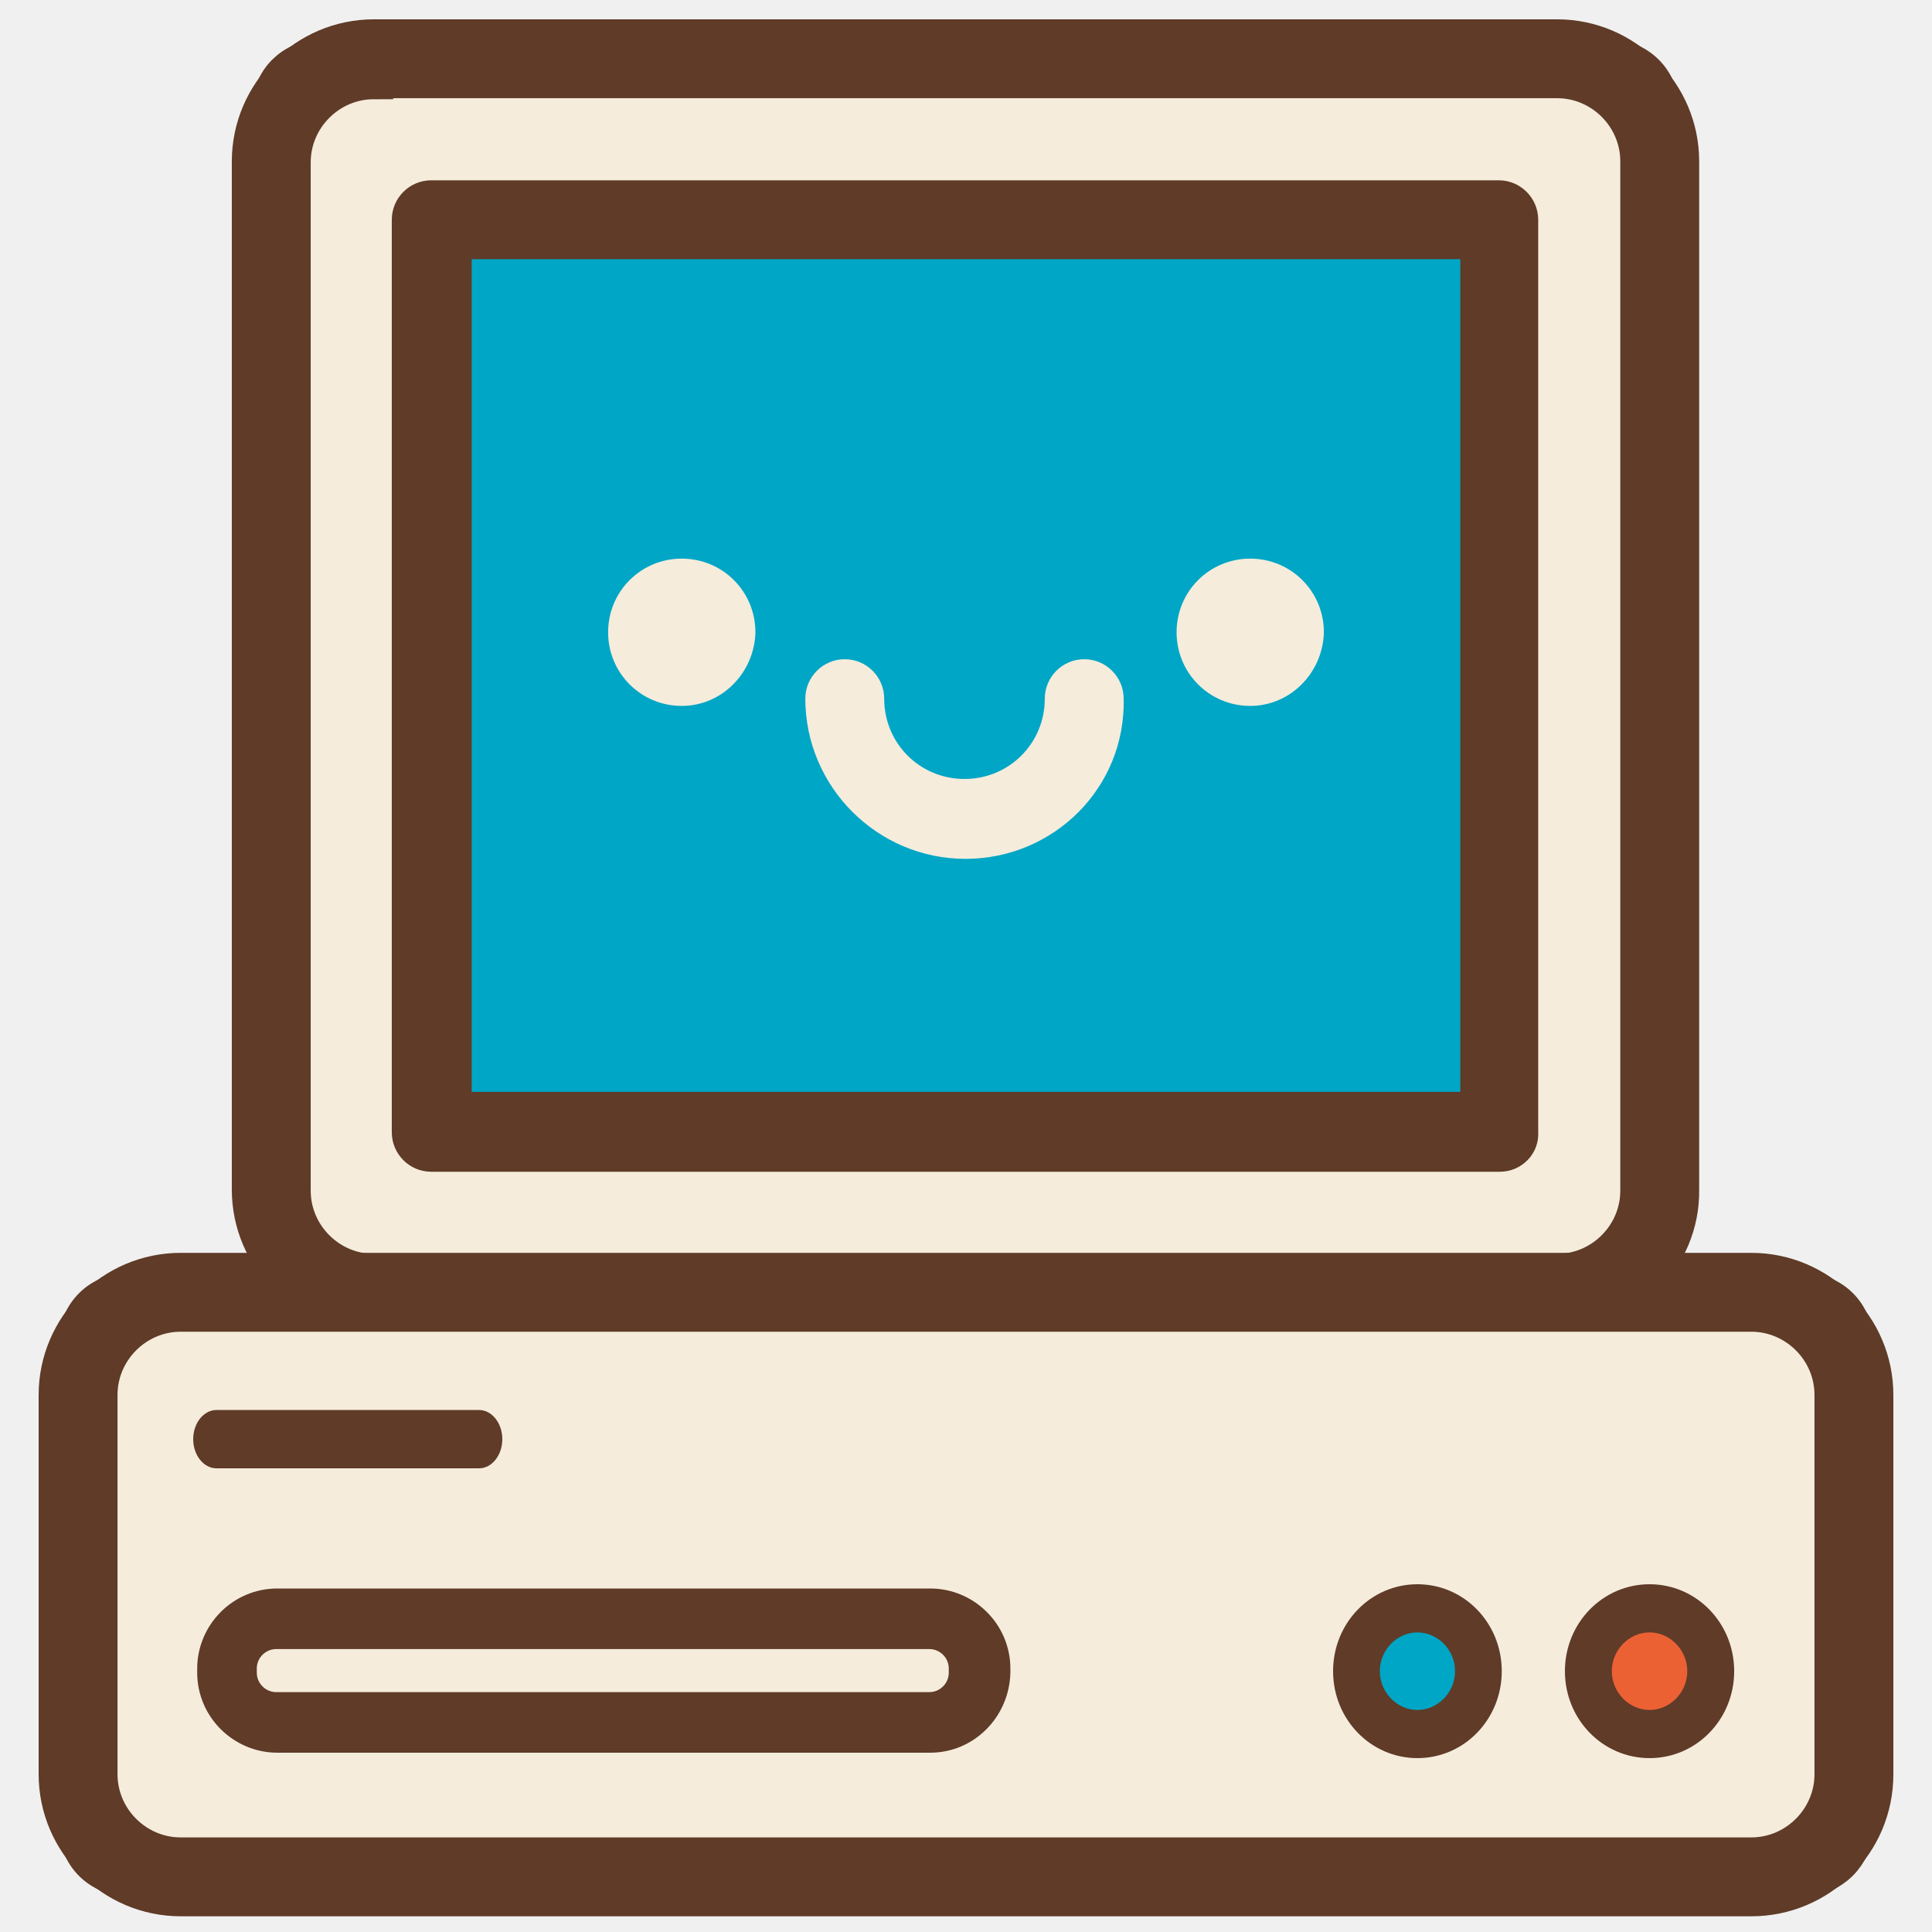
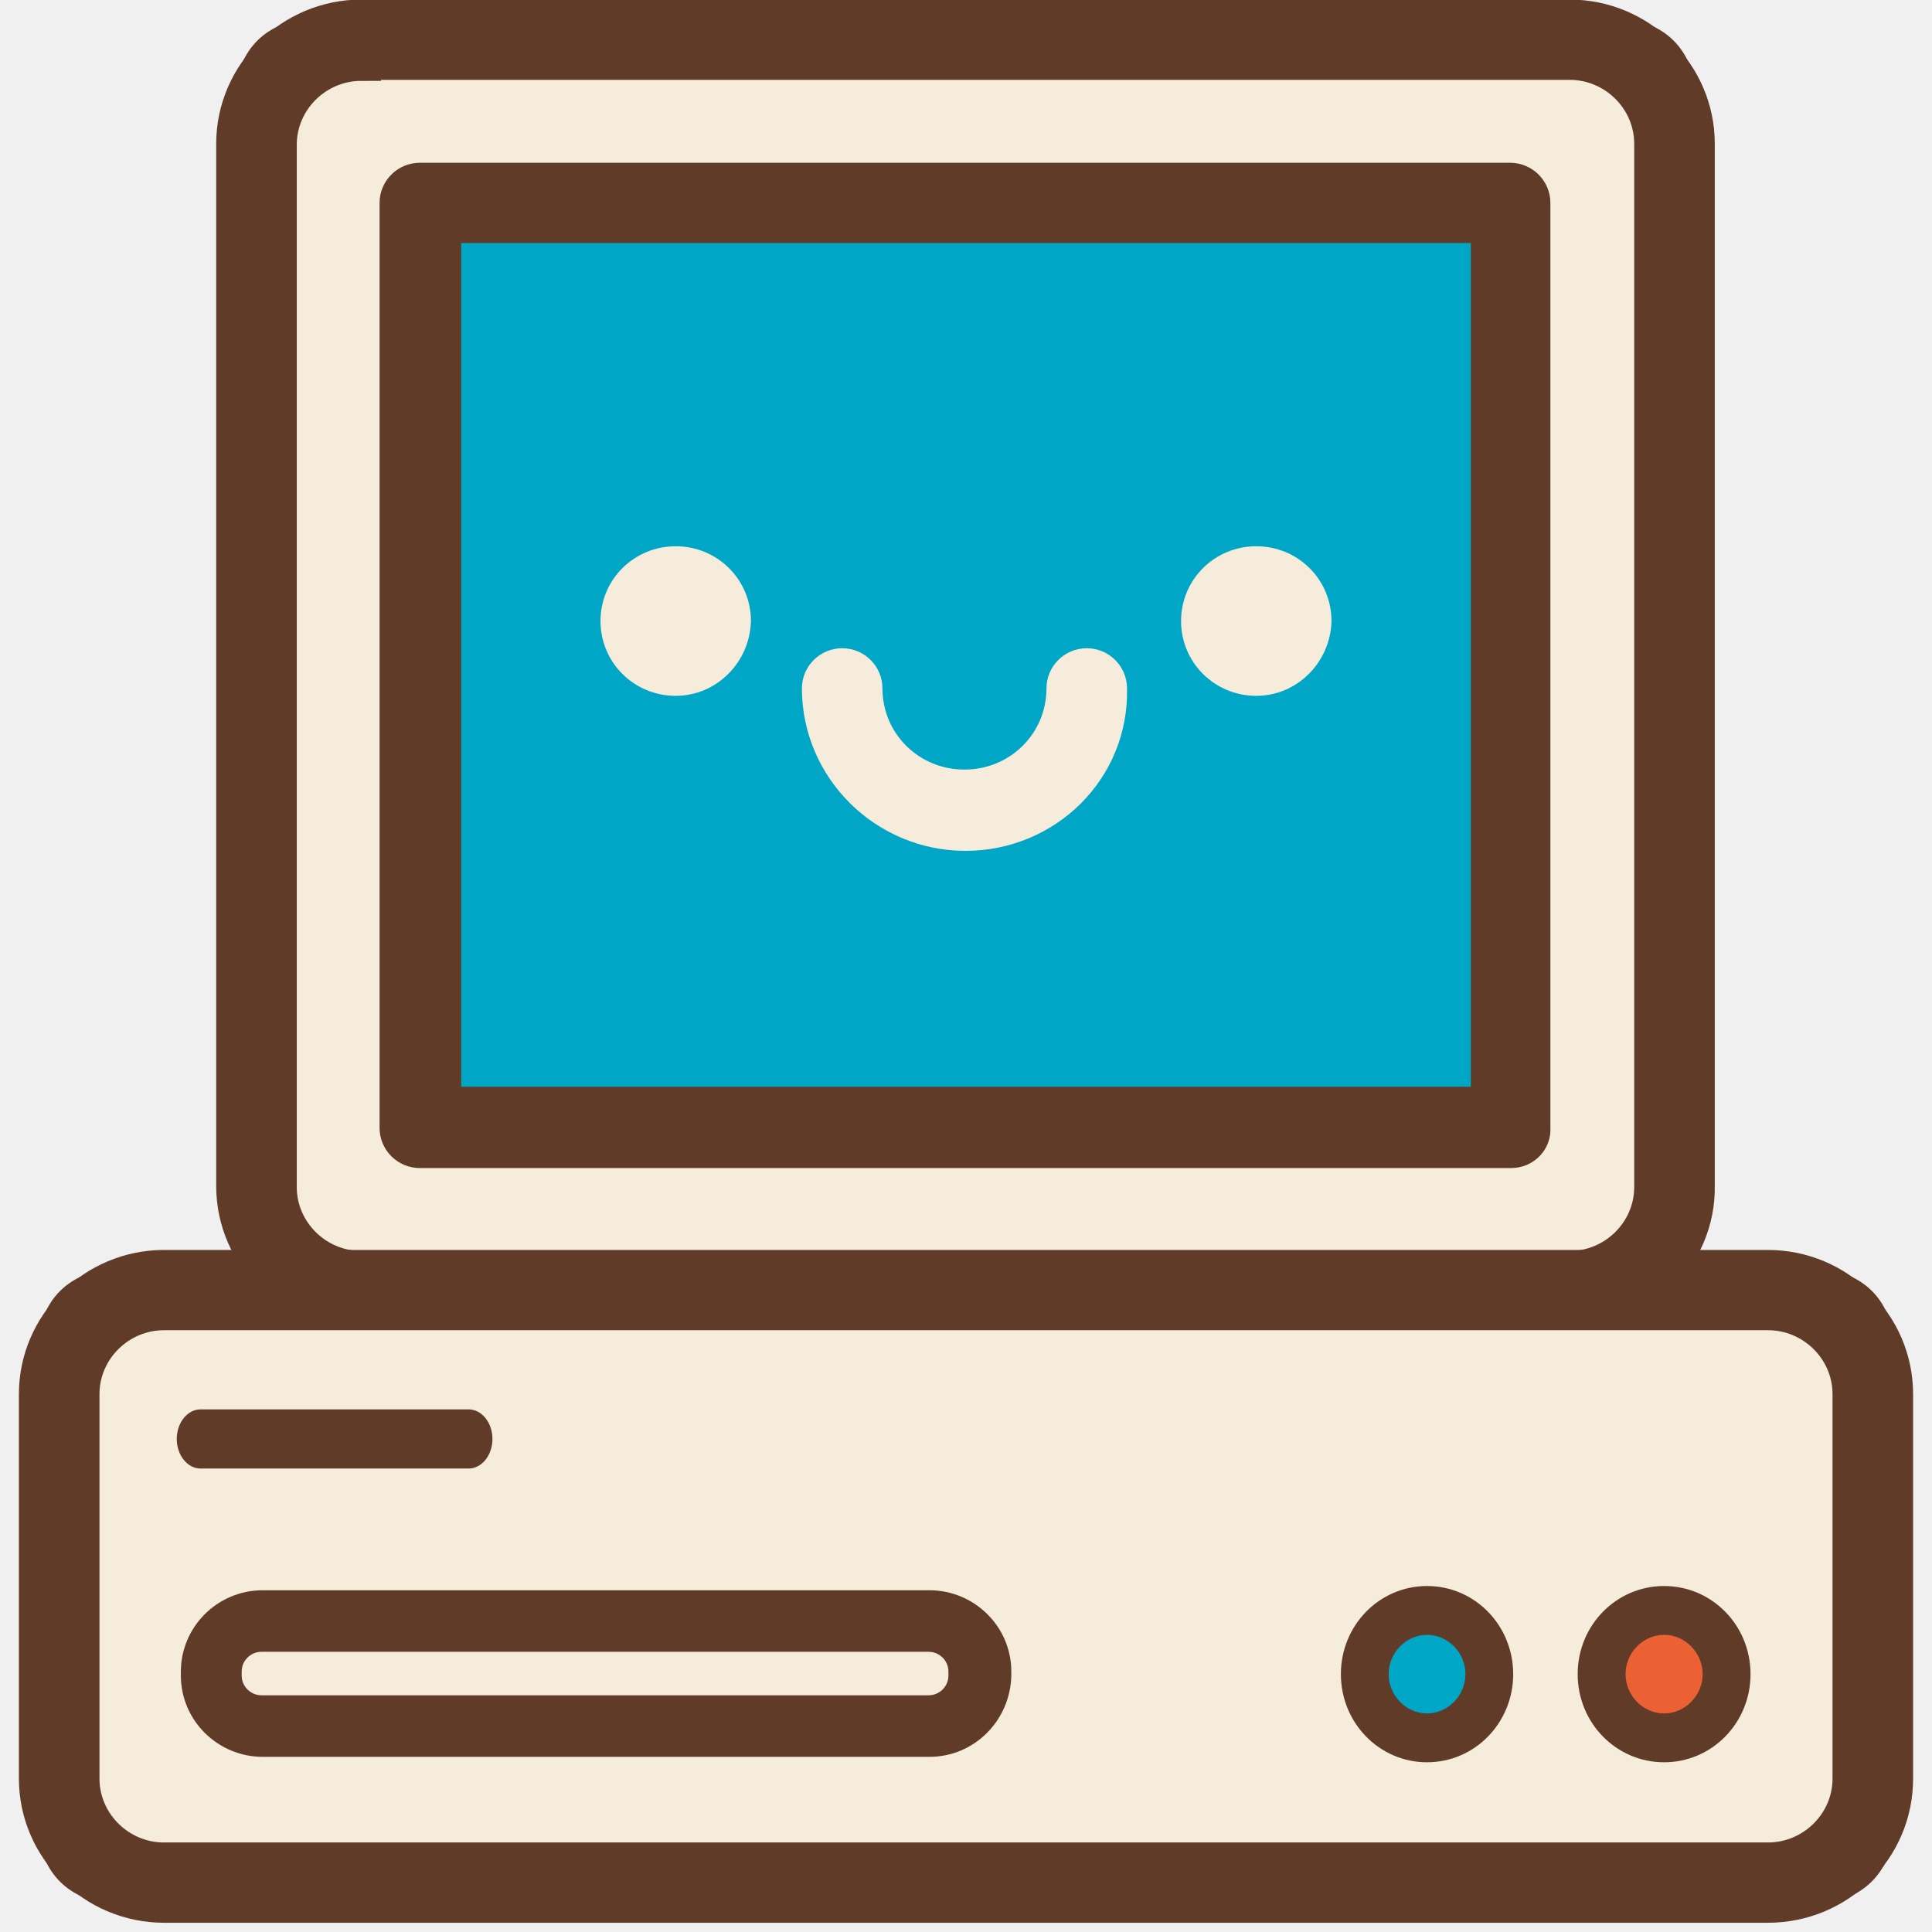
<svg xmlns="http://www.w3.org/2000/svg" width="100" height="100" viewBox="0 0 100 100" fill="none">
-   <path d="M83.303 66.889H16.644C15.186 66.889 14.04 65.743 14.04 64.285V5.645C14.04 4.187 15.186 3.042 16.644 3.042H83.303C84.762 3.042 85.907 4.187 85.907 5.645V64.285C85.907 65.743 84.762 66.889 83.303 66.889Z" fill="#F5ECDC" stroke="#5F3B28" stroke-width="2" />
-   <path d="M80.596 67.93H19.352C15.863 67.93 12.999 65.066 12.999 61.577V8.353C12.999 4.864 15.863 2 19.352 2H80.596C84.085 2 86.949 4.864 86.949 8.353V61.577C87.001 65.066 84.137 67.93 80.596 67.93ZM19.352 4.135C17.009 4.135 15.082 6.062 15.082 8.406V61.629C15.082 63.972 17.009 65.899 19.352 65.899H80.596C82.939 65.899 84.866 63.972 84.866 61.629V8.353C84.866 6.01 82.939 4.083 80.596 4.083H19.352V4.135Z" fill="#5F3B28" stroke="#5F3B28" stroke-width="2" />
-   <path d="M77.575 11.374H22.321V58.608H77.575V11.374Z" fill="#00A6C5" stroke="#5F3B28" stroke-width="2" />
-   <path d="M77.627 59.65H22.321C21.748 59.65 21.279 59.181 21.279 58.608V11.374C21.279 10.801 21.748 10.332 22.321 10.332H77.575C78.148 10.332 78.617 10.801 78.617 11.374V58.608C78.669 59.181 78.2 59.65 77.627 59.65ZM23.415 57.515H76.586V12.415H23.415V57.515Z" fill="#5F3B28" stroke="#5F3B28" stroke-width="2" />
-   <path d="M93.355 97.146H6.645C5.187 97.146 4.042 96 4.042 94.542V69.493C4.042 68.034 5.187 66.889 6.645 66.889H93.355C94.813 66.889 95.958 68.034 95.958 69.493V94.542C95.958 96 94.761 97.146 93.355 97.146Z" fill="#F5ECDC" stroke="#5F3B28" stroke-width="2" />
-   <path d="M90.647 98.187H9.353C5.864 98.187 3 95.323 3 91.834V72.201C3 68.711 5.864 65.847 9.353 65.847H90.647C94.136 65.847 97 68.711 97 72.201V91.834C97 95.375 94.136 98.187 90.647 98.187ZM9.353 67.93C7.01 67.93 5.083 69.857 5.083 72.201V91.834C5.083 94.177 7.01 96.104 9.353 96.104H90.647C92.99 96.104 94.917 94.177 94.917 91.834V72.201C94.917 69.857 92.99 67.93 90.647 67.93H9.353Z" fill="#5F3B28" stroke="#5F3B28" stroke-width="2" />
-   <path d="M48.151 90.219H14.353C12.374 90.219 10.707 88.605 10.707 86.574V86.366C10.707 84.387 12.322 82.72 14.353 82.72H48.151C50.13 82.72 51.797 84.335 51.797 86.366V86.574C51.745 88.605 50.13 90.219 48.151 90.219ZM14.301 84.855C13.468 84.855 12.791 85.532 12.791 86.366V86.574C12.791 87.407 13.468 88.084 14.301 88.084H48.099C48.932 88.084 49.609 87.407 49.609 86.574V86.366C49.609 85.532 48.932 84.855 48.099 84.855H14.301Z" fill="#5F3B28" stroke="#5F3B28" />
-   <path d="M85.38 89.723C87.113 89.723 88.518 88.28 88.518 86.5C88.518 84.72 87.113 83.277 85.38 83.277C83.648 83.277 82.243 84.72 82.243 86.5C82.243 88.28 83.648 89.723 85.38 89.723Z" fill="#EB6134" />
-   <path d="M85.381 91C82.954 91 81 88.993 81 86.5C81 84.007 82.954 82 85.381 82C87.808 82 89.761 84.007 89.761 86.5C89.761 88.993 87.808 91 85.381 91ZM85.381 84.493C84.315 84.493 83.427 85.405 83.427 86.5C83.427 87.595 84.315 88.507 85.381 88.507C86.446 88.507 87.334 87.595 87.334 86.5C87.334 85.405 86.446 84.493 85.381 84.493Z" fill="#5F3B28" />
-   <path d="M76.493 86.5C76.493 88.263 75.077 89.723 73.366 89.723C71.655 89.723 70.239 88.263 70.239 86.5C70.239 84.737 71.655 83.277 73.366 83.277C75.077 83.277 76.493 84.737 76.493 86.5Z" fill="#00A6C5" />
-   <path d="M73.366 91C70.947 91 69 88.993 69 86.5C69 84.007 70.947 82 73.366 82C75.785 82 77.731 84.007 77.731 86.5C77.731 88.993 75.785 91 73.366 91ZM73.366 84.493C72.304 84.493 71.419 85.405 71.419 86.5C71.419 87.595 72.304 88.507 73.366 88.507C74.428 88.507 75.313 87.595 75.313 86.5C75.313 85.405 74.428 84.493 73.366 84.493Z" fill="#5F3B28" />
-   <path d="M24.797 76H11.203C10.541 76 10 75.321 10 74.491C10 73.661 10.541 72.982 11.203 72.982H24.797C25.459 72.982 26 73.661 26 74.491C26 75.321 25.459 76 24.797 76Z" fill="#5F3B28" />
-   <path d="M42.183 36.163C42.183 40.449 45.688 43.954 49.974 43.954C54.253 43.954 57.769 40.506 57.661 36.156C57.657 35.31 56.966 34.621 56.119 34.621C55.27 34.621 54.578 35.314 54.578 36.163C54.578 38.751 52.51 40.819 49.922 40.819C47.334 40.819 45.266 38.751 45.266 36.163C45.266 35.314 44.574 34.621 43.725 34.621C42.876 34.621 42.183 35.314 42.183 36.163Z" fill="#F5ECDC" stroke="#F5ECDC" />
-   <path d="M64.712 34.944C65.925 34.944 66.93 33.939 66.93 32.726C66.93 31.512 65.925 30.507 64.712 30.507C63.498 30.507 62.493 31.512 62.493 32.726C62.493 33.939 63.498 34.944 64.712 34.944Z" fill="#F5ECDC" stroke="#F5ECDC" />
-   <path d="M68.024 32.742L68.024 32.734V32.726C68.024 30.887 66.55 29.414 64.712 29.414C62.873 29.414 61.4 30.887 61.4 32.726C61.4 34.564 62.873 36.038 64.712 36.038C66.507 36.038 67.963 34.559 68.024 32.742ZM64.535 32.726C64.535 32.637 64.623 32.549 64.712 32.549C64.741 32.549 64.77 32.558 64.805 32.594C64.837 32.629 64.869 32.684 64.886 32.754C64.87 32.832 64.791 32.903 64.712 32.903C64.623 32.903 64.535 32.814 64.535 32.726Z" fill="#F5ECDC" stroke="#F5ECDC" />
-   <path d="M33.069 32.726C33.069 33.939 34.074 34.944 35.288 34.944C36.501 34.944 37.507 33.939 37.507 32.726C37.507 31.512 36.501 30.507 35.288 30.507C34.012 30.507 33.069 31.522 33.069 32.726Z" fill="#F5ECDC" stroke="#F5ECDC" />
-   <path d="M38.6 32.742L38.6 32.734V32.726C38.6 30.887 37.127 29.414 35.288 29.414C33.45 29.414 31.976 30.887 31.976 32.726C31.976 34.564 33.45 36.038 35.288 36.038C37.083 36.038 38.539 34.559 38.6 32.742ZM35.111 32.726C35.111 32.637 35.2 32.549 35.288 32.549C35.317 32.549 35.346 32.558 35.381 32.594C35.413 32.629 35.445 32.684 35.462 32.754C35.446 32.832 35.367 32.903 35.288 32.903C35.2 32.903 35.111 32.814 35.111 32.726Z" fill="#F5ECDC" stroke="#F5ECDC" />
+   <g clip-path="url(#clip0_36_6459)">
+     <path d="M84.012 66.774H15.935C14.445 66.774 13.275 65.613 13.275 64.135V4.695C13.275 3.217 14.445 2.056 15.935 2.056H84.012C85.501 2.056 86.671 3.217 86.671 4.695V64.135C86.671 65.613 85.501 66.774 84.012 66.774Z" fill="#F5ECDC" stroke="#5F3B28" stroke-width="2.043" />
+     <path d="M81.247 67.83H18.7C15.137 67.83 12.212 64.927 12.212 61.39V7.44C12.212 3.903 15.137 1 18.7 1H81.247C84.81 1 87.735 3.903 87.735 7.44V61.39C87.788 64.927 84.863 67.83 81.247 67.83ZM18.7 3.164C16.307 3.164 14.339 5.117 14.339 7.493V61.443C14.339 63.818 16.307 65.771 18.7 65.771H81.247C83.64 65.771 85.608 63.818 85.608 61.443V7.44C85.608 5.065 83.64 3.112 81.247 3.112H18.7V3.164Z" fill="#5F3B28" stroke="#5F3B28" stroke-width="2.043" />
+     <path d="M78.162 10.502H21.732V58.381H78.162V10.502Z" fill="#00A6C5" stroke="#5F3B28" stroke-width="2.043" />
+     <path d="M78.215 59.437H21.732C21.147 59.437 20.668 58.962 20.668 58.381V10.502C20.668 9.921 21.147 9.446 21.732 9.446H78.162C78.747 9.446 79.226 9.921 79.226 10.502V58.381C79.279 58.962 78.8 59.437 78.215 59.437ZM22.849 57.272H77.151V11.558H22.849V57.272Z" fill="#5F3B28" stroke="#5F3B28" stroke-width="2.043" />
+     <path d="M94.277 97.444H5.723C4.234 97.444 3.064 96.283 3.064 94.805V69.414C3.064 67.936 4.234 66.774 5.723 66.774H94.277C95.766 66.774 96.936 67.936 96.936 69.414V94.805C96.936 96.283 95.713 97.444 94.277 97.444Z" fill="#F5ECDC" stroke="#5F3B28" stroke-width="2.043" />
+     <path d="M91.511 98.5H8.489C4.925 98.5 2 95.597 2 92.06V72.159C2 68.622 4.925 65.719 8.489 65.719H91.511C95.075 65.719 98 68.622 98 72.159V92.06C98 95.649 95.075 98.5 91.511 98.5ZM8.489 67.83C6.095 67.83 4.127 69.783 4.127 72.159V92.06C4.127 94.435 6.095 96.388 8.489 96.388H91.511C93.905 96.388 95.873 94.435 95.873 92.06V72.159C95.873 69.783 93.905 67.83 91.511 67.83H8.489Z" fill="#5F3B28" stroke="#5F3B28" stroke-width="2.043" />
+     <path d="M48.112 90.423H13.595C11.573 90.423 9.872 88.787 9.872 86.728V86.517C9.872 84.511 11.52 82.822 13.595 82.822H48.112C50.133 82.822 51.835 84.458 51.835 86.517V86.728C51.782 88.787 50.133 90.423 48.112 90.423ZM13.541 84.986C12.69 84.986 11.999 85.672 11.999 86.517V86.728C11.999 87.573 12.69 88.259 13.541 88.259H48.059C48.91 88.259 49.601 87.573 49.601 86.728V86.517C49.601 85.672 48.91 84.986 48.059 84.986H13.541Z" fill="#5F3B28" stroke="#5F3B28" stroke-width="1.021" />
+     <path d="M86.133 89.92C87.903 89.92 89.338 88.457 89.338 86.653C89.338 84.849 87.903 83.386 86.133 83.386C84.364 83.386 82.929 84.849 82.929 86.653C82.929 88.457 84.364 89.92 86.133 89.92Z" fill="#EB6134" />
+     <path d="M86.133 91.215C83.655 91.215 81.66 89.18 81.66 86.653C81.66 84.126 83.655 82.092 86.133 82.092C88.612 82.092 90.607 84.126 90.607 86.653C90.607 89.18 88.612 91.215 86.133 91.215ZM86.133 84.619C85.045 84.619 84.138 85.544 84.138 86.653C84.138 87.763 85.045 88.687 86.133 88.687C87.222 88.687 88.129 87.763 88.129 86.653C88.129 85.544 87.222 84.619 86.133 84.619Z" fill="#5F3B28" />
+     <path d="M77.056 86.653C77.056 88.441 75.61 89.92 73.863 89.92C72.116 89.92 70.67 88.441 70.67 86.653C70.67 84.866 72.116 83.386 73.863 83.386C75.61 83.386 77.056 84.866 77.056 86.653Z" fill="#00A6C5" />
+     <path d="M73.863 91.215C71.393 91.215 69.404 89.18 69.404 86.653C69.404 84.126 71.393 82.092 73.863 82.092C76.333 82.092 78.322 84.126 78.322 86.653C78.322 89.18 76.333 91.215 73.863 91.215ZM73.863 84.619C72.778 84.619 71.875 85.544 71.875 86.653C71.875 87.763 72.778 88.687 73.863 88.687C74.947 88.687 75.851 87.763 75.851 86.653C75.851 85.544 74.947 84.619 73.863 84.619Z" fill="#5F3B28" />
+     <path d="M24.261 76.01H10.377C9.702 76.01 9.149 75.322 9.149 74.48C9.149 73.639 9.702 72.95 10.377 72.95H24.261C24.936 72.95 25.489 73.639 25.489 74.48C25.489 75.322 24.936 76.01 24.261 76.01Z" fill="#5F3B28" />
+     <path d="M42.017 35.629C42.017 39.98 45.6 43.53 49.973 43.53C54.34 43.53 57.934 40.038 57.824 35.622C57.82 34.759 57.11 34.063 56.249 34.063C55.386 34.063 54.675 34.763 54.675 35.629C54.675 38.247 52.567 40.344 49.92 40.344C47.273 40.344 45.165 38.247 45.165 35.629C45.165 34.763 44.455 34.063 43.591 34.063C42.728 34.063 42.017 34.763 42.017 35.629Z" fill="#F5ECDC" stroke="#F5ECDC" stroke-width="1.021" />
+     <path d="M65.025 34.398C66.261 34.398 67.291 33.381 67.291 32.145C67.291 30.909 66.261 29.892 65.025 29.892C63.789 29.892 62.759 30.909 62.759 32.145C62.759 33.381 63.789 34.398 65.025 34.398Z" fill="#F5ECDC" stroke="#F5ECDC" stroke-width="1.021" />
+     <path d="M68.407 32.162L68.407 32.154V32.145C68.407 30.276 66.899 28.784 65.025 28.784C63.151 28.784 61.642 30.276 61.642 32.145C61.642 34.014 63.151 35.506 65.025 35.506C66.855 35.506 68.345 34.009 68.407 32.162ZM64.844 32.145C64.844 32.109 64.86 32.065 64.899 32.026C64.939 31.987 64.985 31.97 65.025 31.97C65.056 31.97 65.086 31.98 65.121 32.016C65.153 32.05 65.185 32.105 65.202 32.174C65.196 32.203 65.18 32.235 65.15 32.264C65.111 32.303 65.064 32.321 65.025 32.321C64.985 32.321 64.939 32.303 64.899 32.264C64.86 32.225 64.844 32.181 64.844 32.145Z" fill="#F5ECDC" stroke="#F5ECDC" stroke-width="1.021" />
+     <path d="M32.709 32.145C32.709 33.381 33.739 34.398 34.975 34.398C36.211 34.398 37.241 33.381 37.241 32.145C37.241 30.909 36.211 29.892 34.975 29.892C33.676 29.892 32.709 30.919 32.709 32.145Z" fill="#F5ECDC" stroke="#F5ECDC" stroke-width="1.021" />
+     <path d="M38.357 32.162L38.358 32.154V32.145C38.358 30.276 36.849 28.784 34.975 28.784C33.101 28.784 31.592 30.276 31.592 32.145C31.592 34.014 33.101 35.506 34.975 35.506C36.805 35.506 38.295 34.009 38.357 32.162ZM34.794 32.145C34.794 32.109 34.81 32.065 34.849 32.026C34.889 31.987 34.935 31.97 34.975 31.97C35.006 31.97 35.036 31.98 35.071 32.016C35.104 32.05 35.135 32.105 35.153 32.174C35.146 32.203 35.13 32.235 35.101 32.264C35.061 32.303 35.015 32.321 34.975 32.321C34.935 32.321 34.889 32.303 34.849 32.264C34.81 32.225 34.794 32.181 34.794 32.145Z" fill="#F5ECDC" stroke="#F5ECDC" stroke-width="1.021" />
+   </g>
+   <defs>
+     <clipPath id="clip0_36_6459">
+       <rect width="100" height="100" fill="white" />
+     </clipPath>
+   </defs>
</svg>
